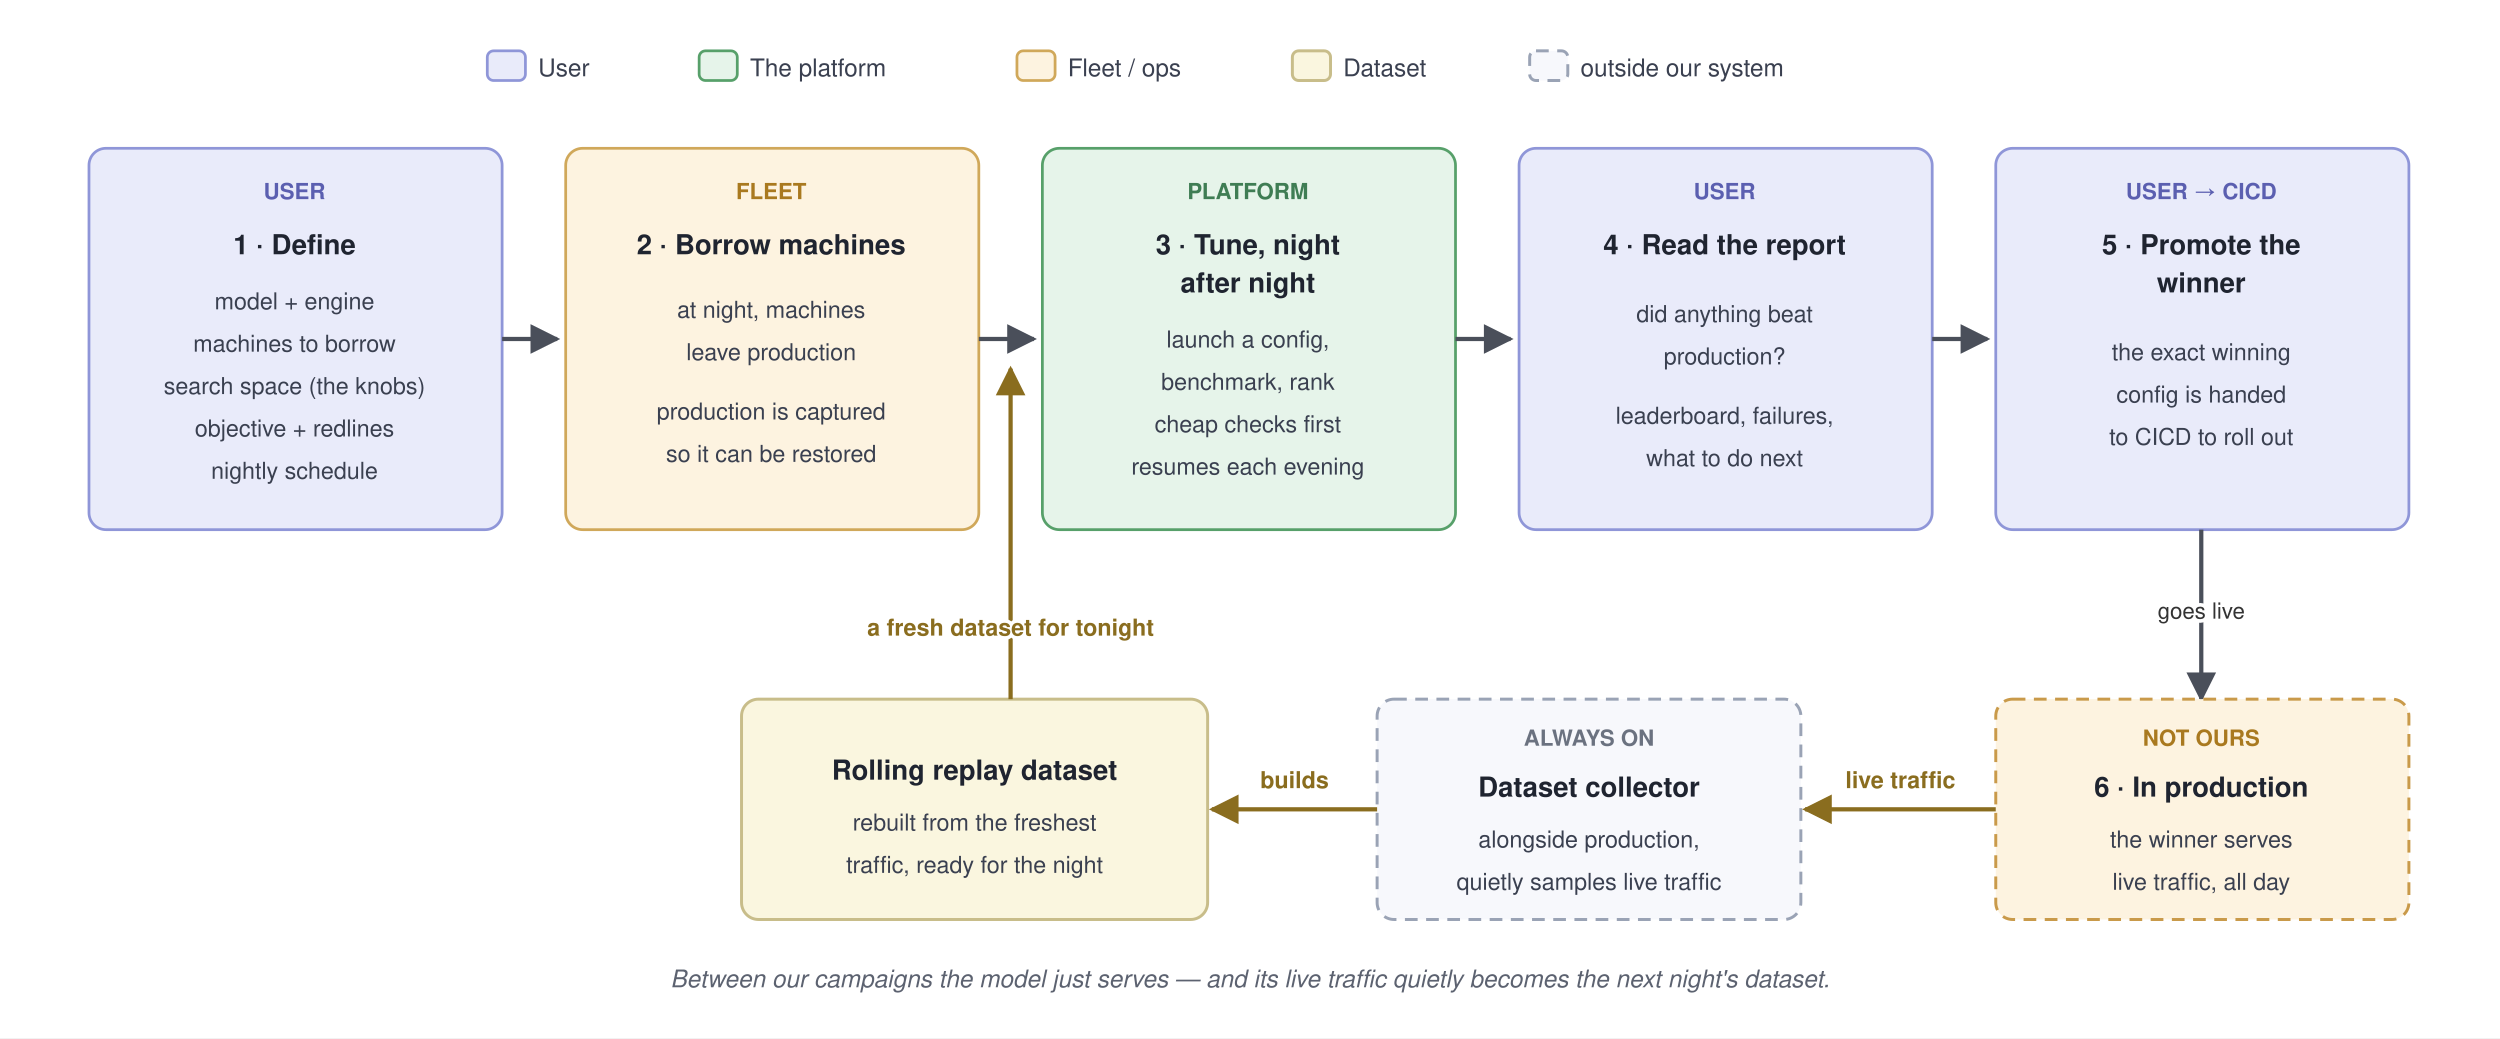
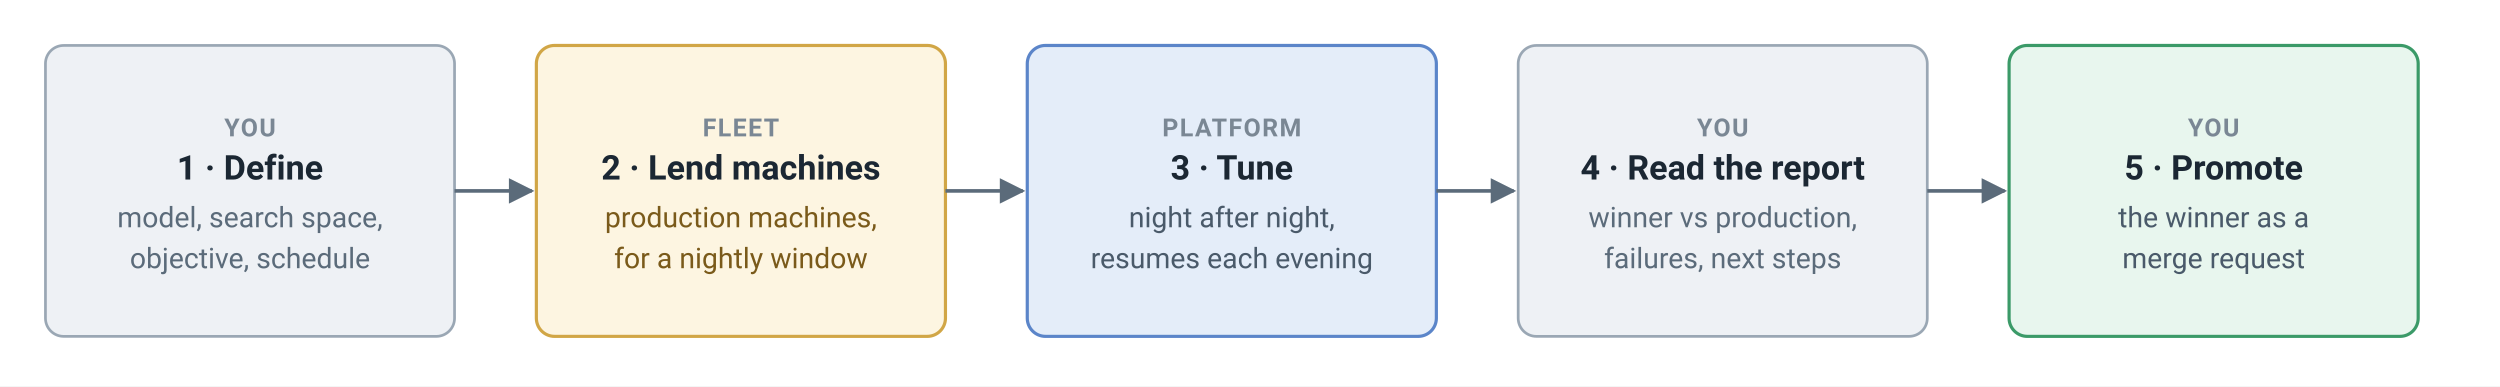
- <svg xmlns="http://www.w3.org/2000/svg" viewBox="0 0 1180 490" font-family="Helvetica, Arial, sans-serif">
+ <svg xmlns="http://www.w3.org/2000/svg" viewBox="0 0 1100 170" font-family="-apple-system, Segoe UI, Roboto, Helvetica, Arial, sans-serif">
  <defs>
-     <marker id="arr" viewBox="0 0 10 10" refX="9" refY="5" markerWidth="7" markerHeight="7" orient="auto-start-reverse">
-       <path d="M0,0 L10,5 L0,10 z" fill="#4a4f5a" />
+     <marker id="a-grey" viewBox="0 0 10 10" refX="9" refY="5" markerWidth="7" markerHeight="7" orient="auto-start-reverse">
+       <path d="M0 0 L10 5 L0 10 z" fill="#5b6b7a" />
    </marker>
-     <marker id="arrg" viewBox="0 0 10 10" refX="9" refY="5" markerWidth="7" markerHeight="7" orient="auto-start-reverse">
-       <path d="M0,0 L10,5 L0,10 z" fill="#8a6d1f" />
+     <marker id="a-green" viewBox="0 0 10 10" refX="9" refY="5" markerWidth="7" markerHeight="7" orient="auto-start-reverse">
+       <path d="M0 0 L10 5 L0 10 z" fill="#2f6f4f" />
+     </marker>
+     <marker id="a-orange" viewBox="0 0 10 10" refX="9" refY="5" markerWidth="7" markerHeight="7" orient="auto-start-reverse">
+       <path d="M0 0 L10 5 L0 10 z" fill="#c07a2c" />
+     </marker>
+     <marker id="a-purple" viewBox="0 0 10 10" refX="9" refY="5" markerWidth="7" markerHeight="7" orient="auto-start-reverse">
+       <path d="M0 0 L10 5 L0 10 z" fill="#8b72be" />
+     </marker>
+     <marker id="a-red" viewBox="0 0 10 10" refX="9" refY="5" markerWidth="7" markerHeight="7" orient="auto-start-reverse">
+       <path d="M0 0 L10 5 L0 10 z" fill="#c96161" />
+     </marker>
+     <marker id="a-blue" viewBox="0 0 10 10" refX="9" refY="5" markerWidth="7" markerHeight="7" orient="auto-start-reverse">
+       <path d="M0 0 L10 5 L0 10 z" fill="#5b85c9" />
    </marker>
  </defs>
-   <style>
-     .you  { fill:#e9ebfa; stroke:#8f96d8; stroke-width:1.3; }
-     .plat { fill:#e6f4ea; stroke:#57a06a; stroke-width:1.3; }
-     .fleet{ fill:#fdf3e0; stroke:#d0a85a; stroke-width:1.3; }
-     .data { fill:#faf6df; stroke:#c8bd8a; stroke-width:1.4; }
-     .prodx{ fill:#fdf3e0; stroke:#c99a4a; stroke-width:1.4; stroke-dasharray:6 4; }
-     .ext  { fill:#f7f8fc; stroke:#9aa3b5; stroke-width:1.4; stroke-dasharray:6 4; }
-     .ntitle { font-size:13px; font-weight:bold; fill:#1f2430; text-anchor:middle; }
-     .nsub { font-size:11px; fill:#3a4050; text-anchor:middle; }
-     .tag { font-size:10.5px; font-weight:bold; text-anchor:middle; }
-     .edge { stroke:#4a4f5a; stroke-width:2; fill:none; }
-     .flow { stroke:#8a6d1f; stroke-width:2; fill:none; }
-     .leg { font-size:11.5px; fill:#3a4050; }
-     .lab { font-size:10.5px; fill:#333; text-anchor:middle; paint-order:stroke; stroke:#ffffff; stroke-width:3.5; }
-     .glab{ font-size:11px; font-weight:bold; fill:#8a6d1f; text-anchor:middle; paint-order:stroke; stroke:#ffffff; stroke-width:3.5; }
-     .cap { font-size:11.5px; fill:#5c6270; text-anchor:middle; font-style:italic; }
-   </style>
-   <rect x="0" y="0" width="1180" height="490" fill="#ffffff" />
-   <rect class="you" x="230" y="24" width="18" height="14" rx="3" />
-   <text class="leg" x="254" y="36">User</text>
-   <rect class="plat" x="330" y="24" width="18" height="14" rx="3" />
-   <text class="leg" x="354" y="36">The platform</text>
-   <rect class="fleet" x="480" y="24" width="18" height="14" rx="3" />
-   <text class="leg" x="504" y="36">Fleet / ops</text>
-   <rect class="data" x="610" y="24" width="18" height="14" rx="3" />
-   <text class="leg" x="634" y="36">Dataset</text>
-   <rect class="ext" x="722" y="24" width="18" height="14" rx="3" />
-   <text class="leg" x="746" y="36">outside our system</text>
-   <rect class="you" x="42" y="70" width="195" height="180" rx="8" />
-   <text class="tag" x="139" y="94" fill="#5b5fb0">USER</text>
-   <text class="ntitle" x="139" y="120">1 · Define</text>
-   <text class="nsub" x="139" y="146">model + engine</text>
-   <text class="nsub" x="139" y="166">machines to borrow</text>
-   <text class="nsub" x="139" y="186">search space (the knobs)</text>
-   <text class="nsub" x="139" y="206">objective + redlines</text>
-   <text class="nsub" x="139" y="226">nightly schedule</text>
-   <rect class="fleet" x="267" y="70" width="195" height="180" rx="8" />
-   <text class="tag" x="364" y="94" fill="#a9791f">FLEET</text>
-   <text class="ntitle" x="364" y="120">2 · Borrow machines</text>
-   <text class="nsub" x="364" y="150">at night, machines</text>
-   <text class="nsub" x="364" y="170">leave production</text>
-   <text class="nsub" x="364" y="198">production is captured</text>
-   <text class="nsub" x="364" y="218">so it can be restored</text>
-   <rect class="plat" x="492" y="70" width="195" height="180" rx="8" />
-   <text class="tag" x="589" y="94" fill="#3f7d54">PLATFORM</text>
-   <text class="ntitle" x="589" y="120">3 · Tune, night</text>
-   <text class="ntitle" x="589" y="138">after night</text>
-   <text class="nsub" x="589" y="164">launch a config,</text>
-   <text class="nsub" x="589" y="184">benchmark, rank</text>
-   <text class="nsub" x="589" y="204">cheap checks first</text>
-   <text class="nsub" x="589" y="224">resumes each evening</text>
-   <rect class="you" x="717" y="70" width="195" height="180" rx="8" />
-   <text class="tag" x="814" y="94" fill="#5b5fb0">USER</text>
-   <text class="ntitle" x="814" y="120">4 · Read the report</text>
-   <text class="nsub" x="814" y="152">did anything beat</text>
-   <text class="nsub" x="814" y="172">production?</text>
-   <text class="nsub" x="814" y="200">leaderboard, failures,</text>
-   <text class="nsub" x="814" y="220">what to do next</text>
-   <rect class="you" x="942" y="70" width="195" height="180" rx="8" />
-   <text class="tag" x="1039" y="94" fill="#5b5fb0">USER → CICD</text>
-   <text class="ntitle" x="1039" y="120">5 · Promote the</text>
-   <text class="ntitle" x="1039" y="138">winner</text>
-   <text class="nsub" x="1039" y="170">the exact winning</text>
-   <text class="nsub" x="1039" y="190">config is handed</text>
-   <text class="nsub" x="1039" y="210">to CICD to roll out</text>
-   <path class="edge" d="M237,160 H263" marker-end="url(#arr)" />
-   <path class="edge" d="M462,160 H488" marker-end="url(#arr)" />
-   <path class="edge" d="M687,160 H713" marker-end="url(#arr)" />
-   <path class="edge" d="M912,160 H938" marker-end="url(#arr)" />
-   <path class="edge" d="M1039,250 V330" marker-end="url(#arr)" />
-   <text class="lab" x="1039" y="292">goes live</text>
-   <rect class="prodx" x="942" y="330" width="195" height="104" rx="8" />
-   <text class="tag" x="1039" y="352" fill="#a9791f">NOT OURS</text>
-   <text class="ntitle" x="1039" y="376">6 · In production</text>
-   <text class="nsub" x="1039" y="400">the winner serves</text>
-   <text class="nsub" x="1039" y="420">live traffic, all day</text>
-   <rect class="ext" x="650" y="330" width="200" height="104" rx="8" />
-   <text class="tag" x="750" y="352" fill="#6b7280">ALWAYS ON</text>
-   <text class="ntitle" x="750" y="376">Dataset collector</text>
-   <text class="nsub" x="750" y="400">alongside production,</text>
-   <text class="nsub" x="750" y="420">quietly samples live traffic</text>
-   <rect class="data" x="350" y="330" width="220" height="104" rx="8" />
-   <text class="ntitle" x="460" y="368">Rolling replay dataset</text>
-   <text class="nsub" x="460" y="392">rebuilt from the freshest</text>
-   <text class="nsub" x="460" y="412">traffic, ready for the night</text>
-   <path class="flow" d="M942,382 H852" marker-end="url(#arrg)" />
-   <text class="glab" x="897" y="372">live traffic</text>
-   <path class="flow" d="M650,382 H572" marker-end="url(#arrg)" />
-   <text class="glab" x="611" y="372">builds</text>
-   <path class="flow" d="M477,330 V174" marker-end="url(#arrg)" />
-   <text class="glab" x="477" y="300">a fresh dataset for tonight</text>
-   <text class="cap" x="590" y="466">Between our campaigns the model just serves — and its live traffic quietly becomes the next night's dataset.</text>
+   <rect width="1100" height="170" fill="#ffffff" />
+   <rect x="20" y="20" width="180" height="128" rx="8" fill="#eef1f5" stroke="#9aa7b4" stroke-width="1.2" />
+   <text x="110.0" y="60.0" font-size="11" fill="#7a8794" font-weight="700" letter-spacing="0.6" text-anchor="middle">YOU</text>
+   <text x="110.0" y="79.0" font-size="15" fill="#1b2733" font-weight="700" text-anchor="middle">1 · Define</text>
+   <text x="110.0" y="100.0" font-size="12.5" fill="#5b6b7a" text-anchor="middle">model, search space,</text>
+   <text x="110.0" y="118.0" font-size="12.5" fill="#5b6b7a" text-anchor="middle">objective, schedule</text>
+   <path d="M200 84 L234 84" fill="none" stroke="#5b6b7a" stroke-width="1.6" marker-end="url(#a-grey)" />
+   <rect x="236" y="20" width="180" height="128" rx="8" fill="#fdf5e1" stroke="#d1a646" stroke-width="1.4" />
+   <text x="326.0" y="60.0" font-size="11" fill="#7a8794" font-weight="700" letter-spacing="0.6" text-anchor="middle">FLEET</text>
+   <text x="326.0" y="79.0" font-size="15" fill="#1b2733" font-weight="700" text-anchor="middle">2 · Lend machines</text>
+   <text x="326.0" y="100.0" font-size="12.5" fill="#7a5a1a" text-anchor="middle">production machines,</text>
+   <text x="326.0" y="118.0" font-size="12.5" fill="#7a5a1a" text-anchor="middle">for a nightly window</text>
+   <path d="M416 84 L450 84" fill="none" stroke="#5b6b7a" stroke-width="1.6" marker-end="url(#a-grey)" />
+   <rect x="452" y="20" width="180" height="128" rx="8" fill="#e4edf9" stroke="#5b85c9" stroke-width="1.4" />
+   <text x="542.0" y="60.0" font-size="11" fill="#7a8794" font-weight="700" letter-spacing="0.6" text-anchor="middle">PLATFORM</text>
+   <text x="542.0" y="79.0" font-size="15" fill="#1b2733" font-weight="700" text-anchor="middle">3 · Tune</text>
+   <text x="542.0" y="100.0" font-size="12.5" fill="#4a5a6a" text-anchor="middle">night after night,</text>
+   <text x="542.0" y="118.0" font-size="12.5" fill="#4a5a6a" text-anchor="middle">resumes each evening</text>
+   <path d="M632 84 L666 84" fill="none" stroke="#5b6b7a" stroke-width="1.6" marker-end="url(#a-grey)" />
+   <rect x="668" y="20" width="180" height="128" rx="8" fill="#eef1f5" stroke="#9aa7b4" stroke-width="1.2" />
+   <text x="758.0" y="60.0" font-size="11" fill="#7a8794" font-weight="700" letter-spacing="0.6" text-anchor="middle">YOU</text>
+   <text x="758.0" y="79.0" font-size="15" fill="#1b2733" font-weight="700" text-anchor="middle">4 · Read the report</text>
+   <text x="758.0" y="100.0" font-size="12.5" fill="#5b6b7a" text-anchor="middle">winner vs production,</text>
+   <text x="758.0" y="118.0" font-size="12.5" fill="#5b6b7a" text-anchor="middle">failures, next steps</text>
+   <path d="M848 84 L882 84" fill="none" stroke="#5b6b7a" stroke-width="1.6" marker-end="url(#a-grey)" />
+   <rect x="884" y="20" width="180" height="128" rx="8" fill="#e8f6ee" stroke="#3b9a68" stroke-width="1.4" />
+   <text x="974.0" y="60.0" font-size="11" fill="#7a8794" font-weight="700" letter-spacing="0.6" text-anchor="middle">YOU</text>
+   <text x="974.0" y="79.0" font-size="15" fill="#1b2733" font-weight="700" text-anchor="middle">5 · Promote</text>
+   <text x="974.0" y="100.0" font-size="12.5" fill="#4a5a6a" text-anchor="middle">the winner as a</text>
+   <text x="974.0" y="118.0" font-size="12.5" fill="#4a5a6a" text-anchor="middle">merge request</text>
</svg>
